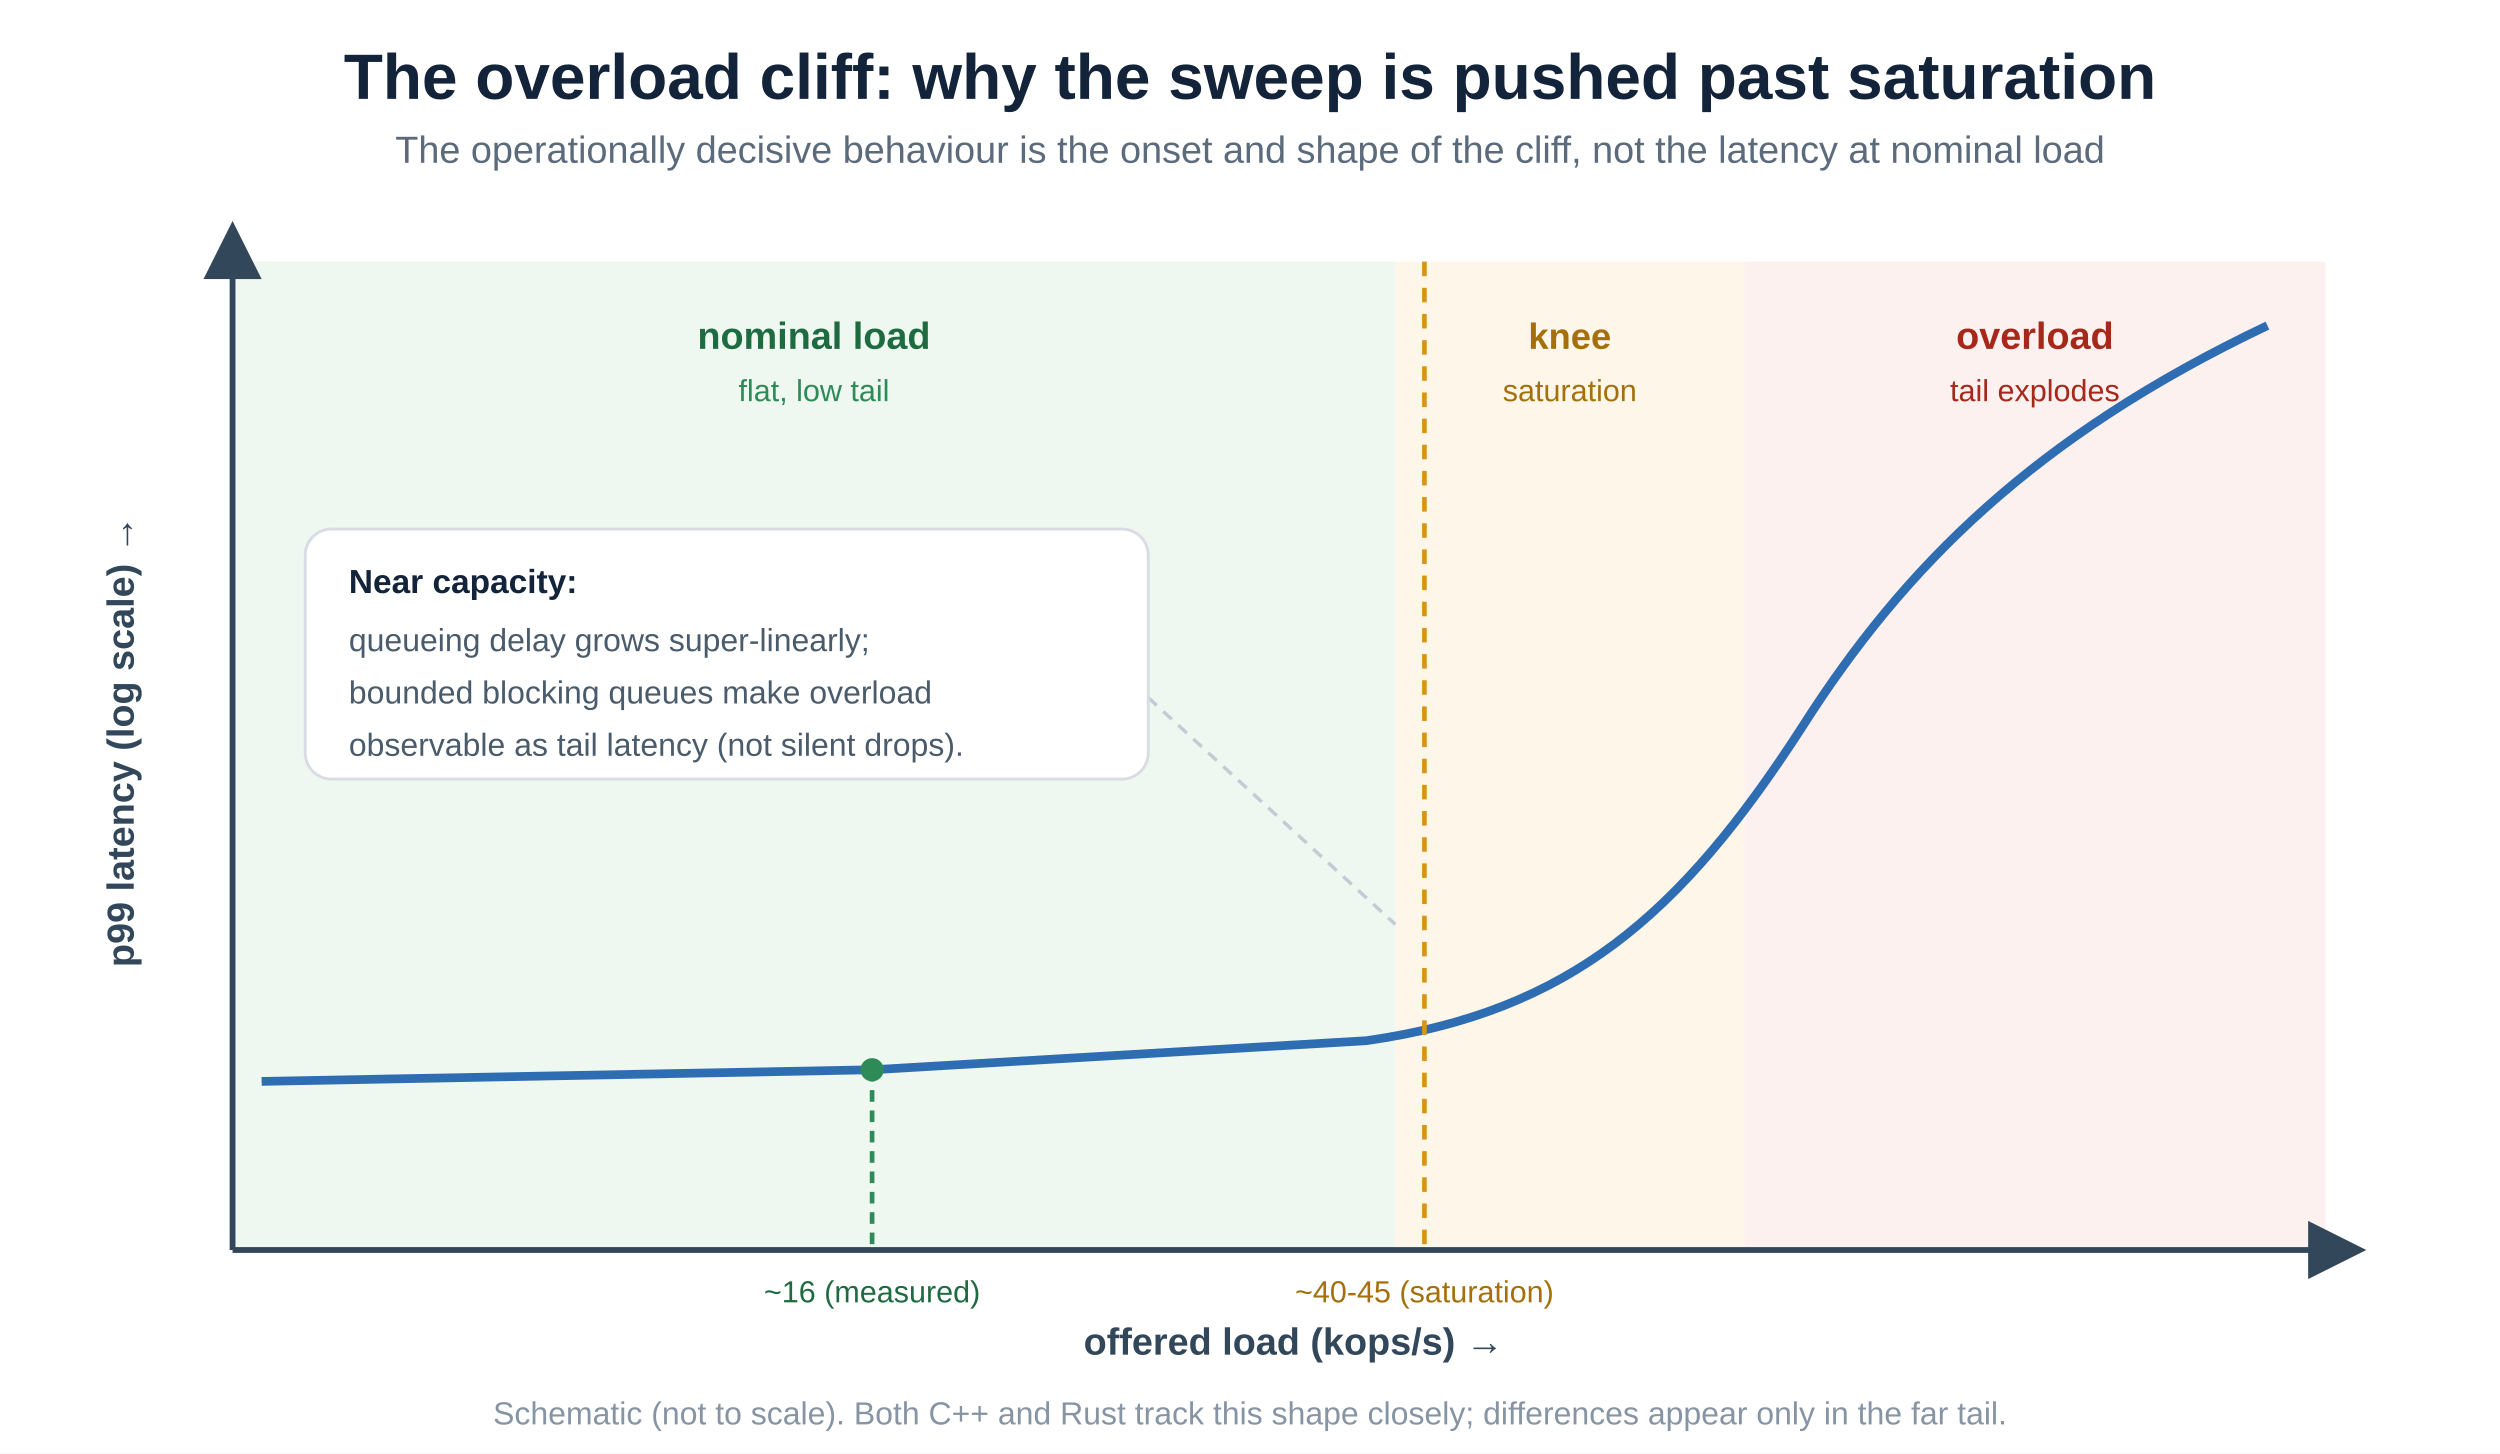
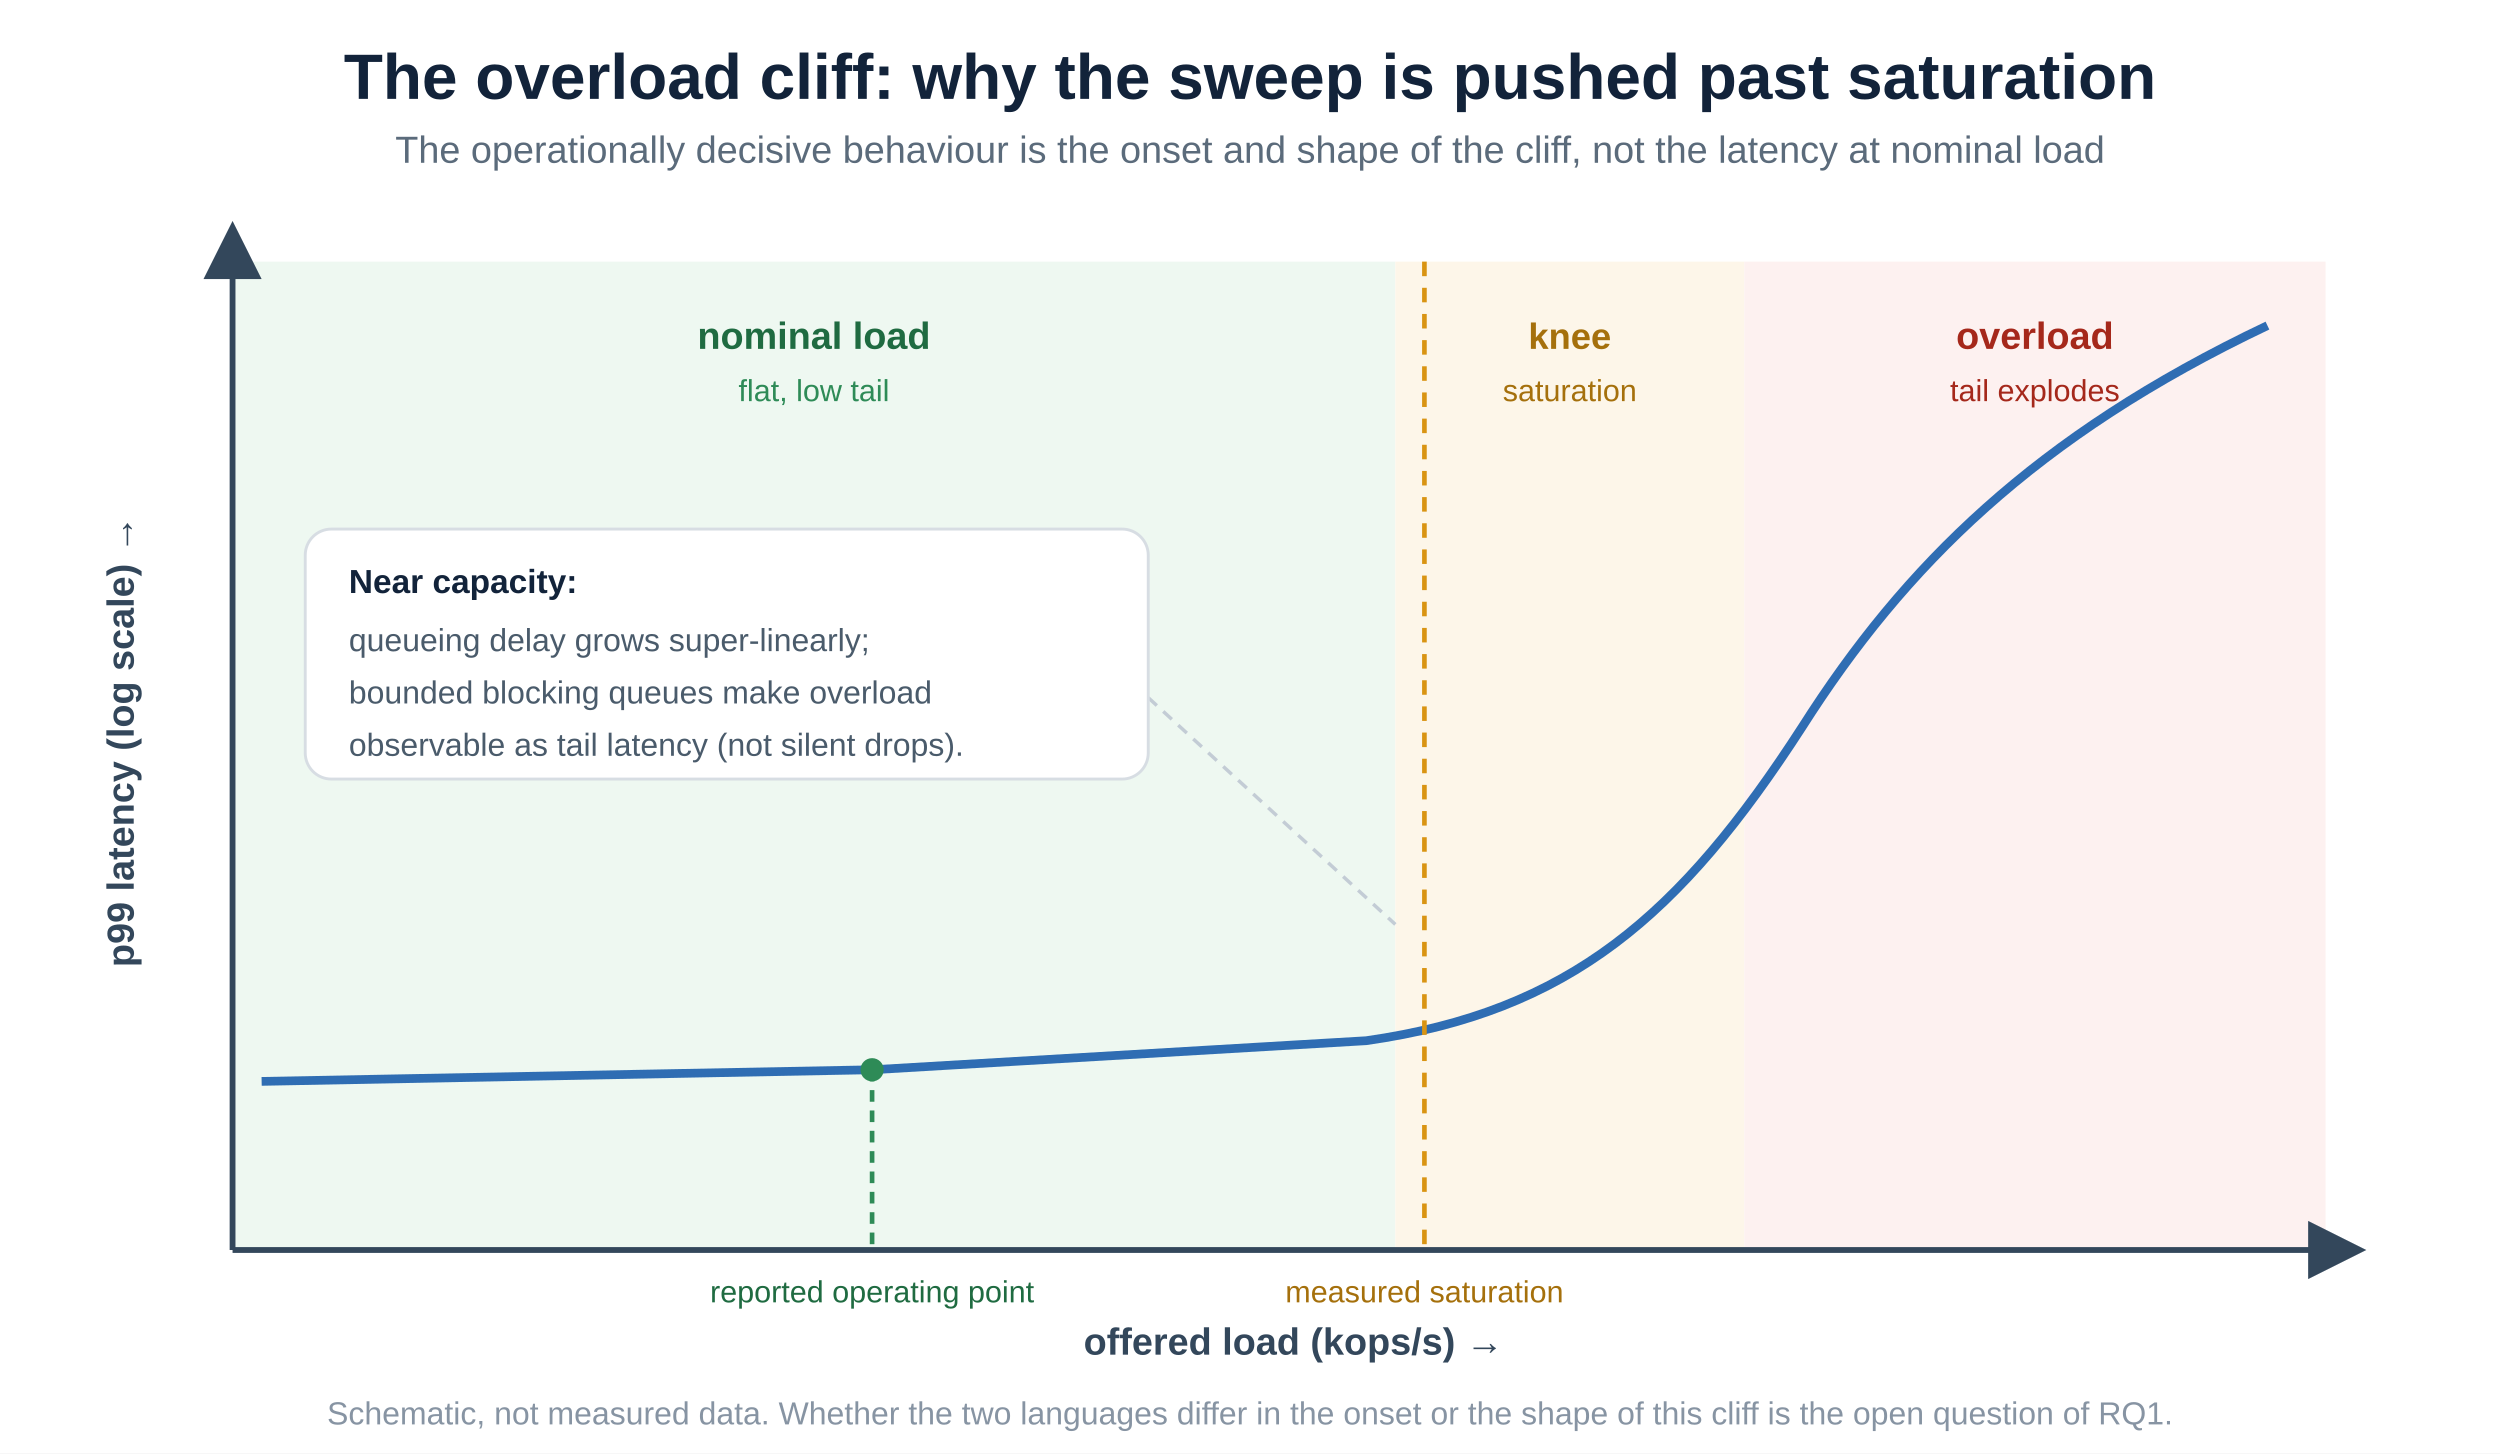
<svg xmlns="http://www.w3.org/2000/svg" viewBox="0 0 860 500" width="860" height="500" font-family="'Segoe UI','Helvetica Neue',Arial,sans-serif">
  <defs>
    <marker id="a" markerWidth="10" markerHeight="10" refX="8" refY="5" orient="auto">
      <path d="M0,0 L10,5 L0,10 z" fill="#33475b" />
    </marker>
  </defs>
  <rect x="0" y="0" width="860" height="500" fill="#ffffff" />
  <text x="430" y="34" text-anchor="middle" font-size="22" font-weight="700" fill="#12233a">The overload cliff: why the sweep is pushed past saturation</text>
  <text x="430" y="56" text-anchor="middle" font-size="13" fill="#5b6b7b">The operationally decisive behaviour is the onset and shape of the cliff, not the latency at nominal load</text>
  <rect x="80" y="90" width="400" height="340" fill="#eef8f1" />
  <rect x="480" y="90" width="120" height="340" fill="#fdf6e9" />
  <rect x="600" y="90" width="200" height="340" fill="#fdf1f0" />
  <line x1="80" y1="430" x2="810" y2="430" stroke="#33475b" stroke-width="2" marker-end="url(#a)" />
  <line x1="80" y1="430" x2="80" y2="80" stroke="#33475b" stroke-width="2" marker-end="url(#a)" />
  <text x="445" y="466" text-anchor="middle" font-size="13" font-weight="600" fill="#33475b">offered load (kops/s)  →</text>
  <text x="46" y="255" text-anchor="middle" font-size="13" font-weight="600" fill="#33475b" transform="rotate(-90 46 255)">p99 latency (log scale)  →</text>
  <path d="M90 372 L 300 368 L 470 358 C 540 348 578 315 620 250 C 655 195 700 150 780 112" fill="none" stroke="#2f6db3" stroke-width="3" />
  <text x="280" y="120" text-anchor="middle" font-size="13" font-weight="700" fill="#1f6b41">nominal load</text>
  <text x="280" y="138" text-anchor="middle" font-size="10.5" fill="#2e8b57">flat, low tail</text>
  <text x="540" y="120" text-anchor="middle" font-size="12.5" font-weight="700" fill="#a5700c">knee</text>
  <text x="540" y="138" text-anchor="middle" font-size="10.5" fill="#a5700c">saturation</text>
  <text x="700" y="120" text-anchor="middle" font-size="13" font-weight="700" fill="#a5281b">overload</text>
  <text x="700" y="138" text-anchor="middle" font-size="10.5" fill="#a5281b">tail explodes</text>
  <line x1="300" y1="368" x2="300" y2="430" stroke="#2e8b57" stroke-width="1.6" stroke-dasharray="4 3" />
  <circle cx="300" cy="368" r="4" fill="#2e8b57" />
-   <text x="300" y="448" text-anchor="middle" font-size="10.5" fill="#1f6b41">~16 (measured)</text>
+   <text x="300" y="448" text-anchor="middle" font-size="10.5" fill="#1f6b41">reported operating point</text>
  <line x1="490" y1="90" x2="490" y2="430" stroke="#d99413" stroke-width="1.6" stroke-dasharray="5 4" />
-   <text x="490" y="448" text-anchor="middle" font-size="10.5" fill="#a5700c">~40-45 (saturation)</text>
+   <text x="490" y="448" text-anchor="middle" font-size="10.5" fill="#a5700c">measured saturation</text>
  <path d="M395 240 L 480 318" fill="none" stroke="#c3ccd5" stroke-width="1.2" stroke-dasharray="4 3" />
  <rect x="105" y="182" width="290" height="86" rx="9" fill="#ffffff" stroke="#d7dde3" />
  <text x="120" y="204" font-size="11.5" font-weight="700" fill="#12233a">Near capacity:</text>
  <text x="120" y="224" font-size="11" fill="#4a5b6b">queueing delay grows super-linearly;</text>
  <text x="120" y="242" font-size="11" fill="#4a5b6b">bounded blocking queues make overload</text>
  <text x="120" y="260" font-size="11" fill="#4a5b6b">observable as tail latency (not silent drops).</text>
-   <text x="430" y="490" text-anchor="middle" font-size="11" fill="#8794a3">Schematic (not to scale). Both C++ and Rust track this shape closely; differences appear only in the far tail.</text>
+   <text x="430" y="490" text-anchor="middle" font-size="11" fill="#8794a3">Schematic, not measured data. Whether the two languages differ in the onset or the shape of this cliff is the open question of RQ1.</text>
</svg>
